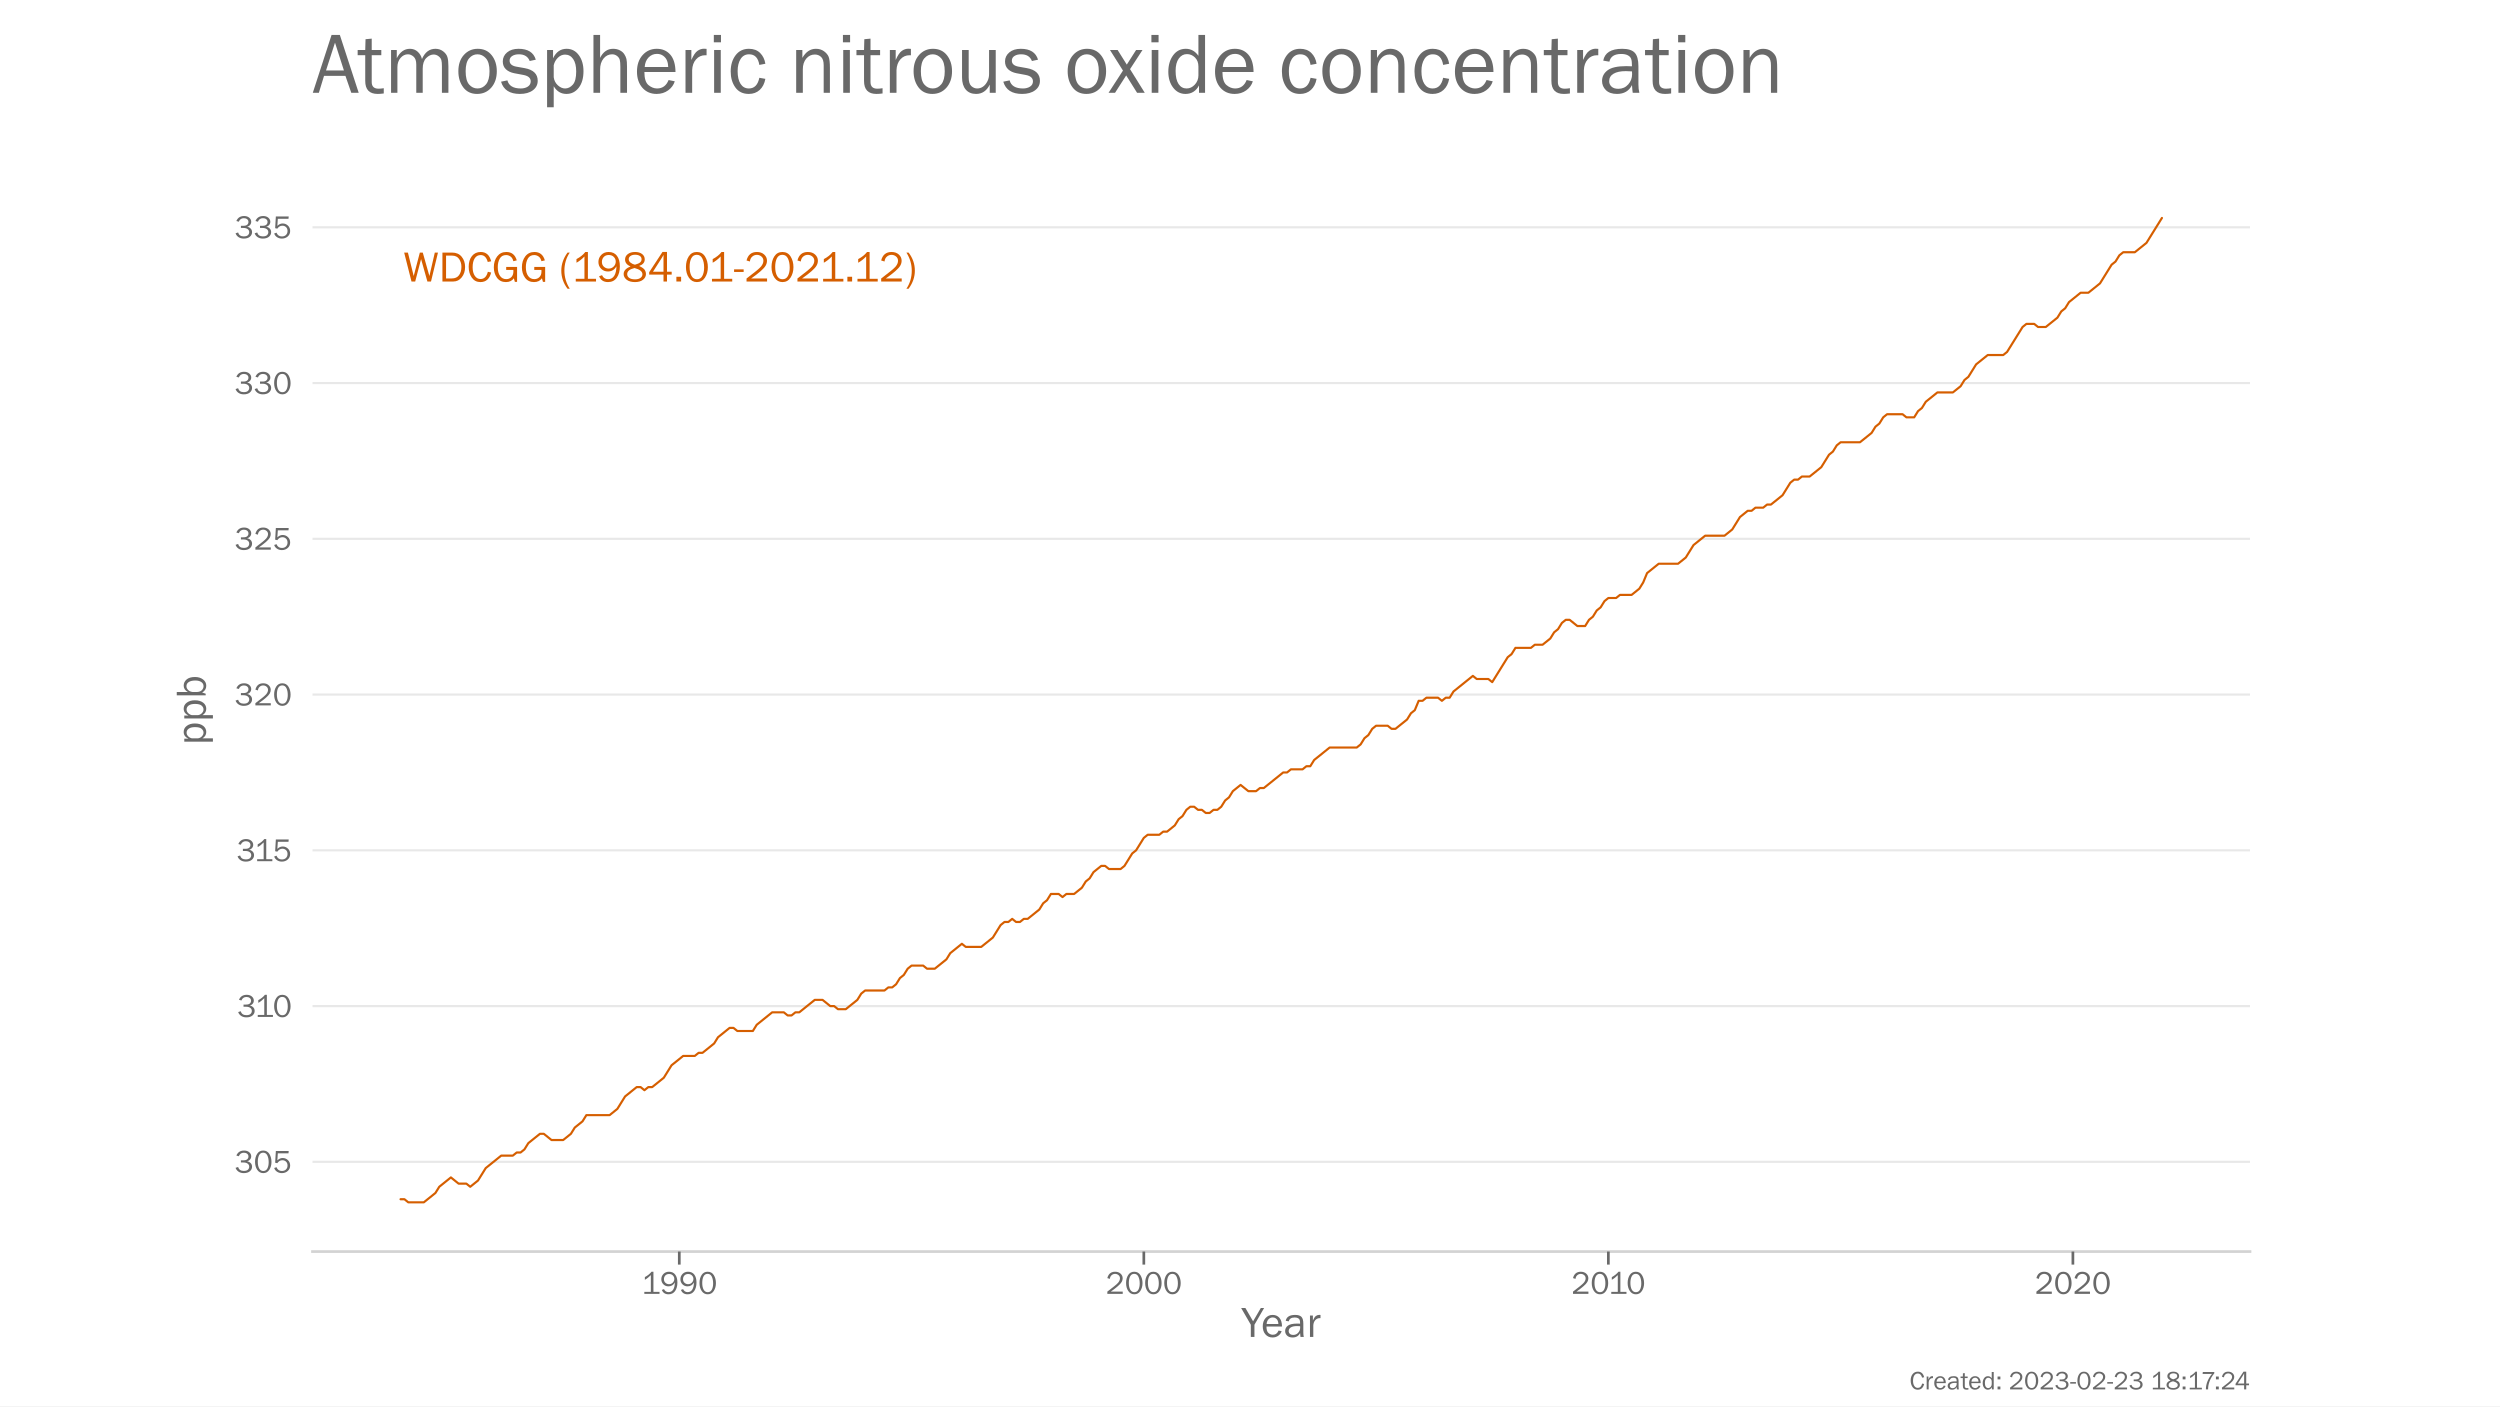
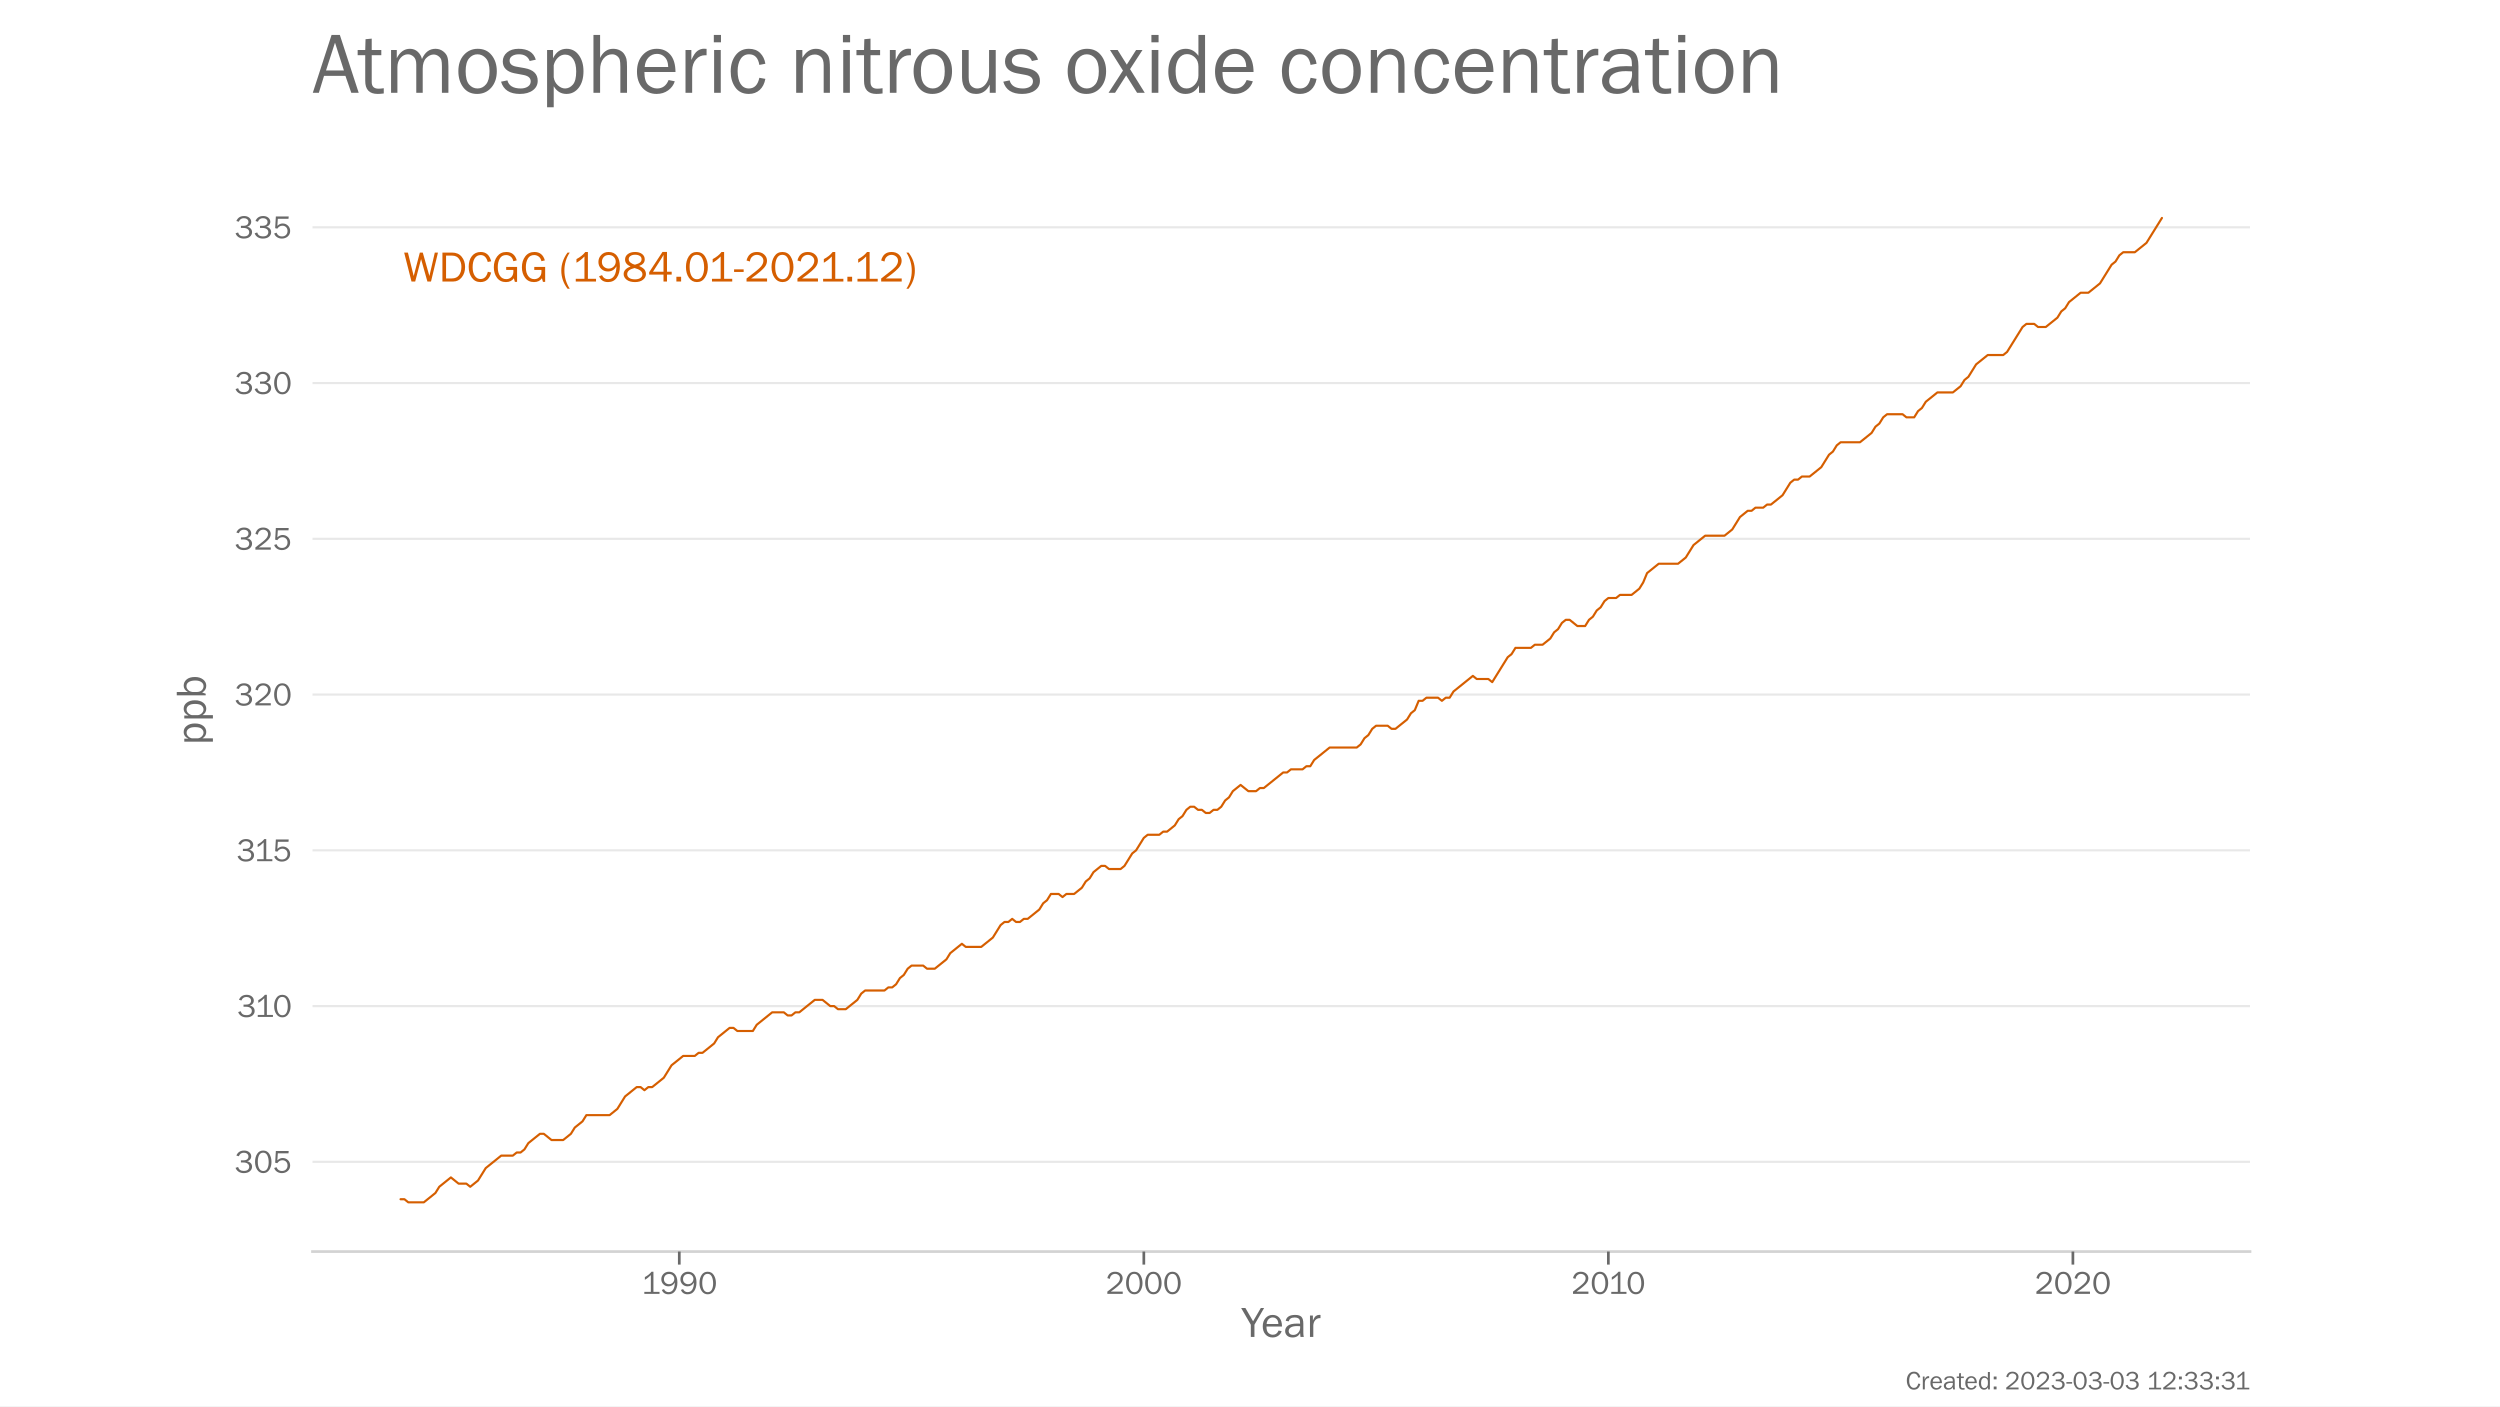
<svg xmlns="http://www.w3.org/2000/svg" xmlns:xlink="http://www.w3.org/1999/xlink" height="648pt" version="1.1" viewBox="0 0 1152 648" width="1152pt">
  <defs>
    <style type="text/css">*{stroke-linecap:butt;stroke-linejoin:round;}</style>
  </defs>
  <g id="figure_1">
    <g id="patch_1">
      <path d="M 0 648  L 1152 648  L 1152 0  L 0 0  z " style="fill:#ffffff;" />
    </g>
    <g id="axes_1">
      <g id="patch_2">
        <path d="M 144 576.72  L 1036.8 576.72  L 1036.8 77.76  L 144 77.76  z " style="fill:none;" />
      </g>
      <g id="patch_3">
        <path d="M 144 576.72  L 1036.8 576.72  " style="fill:none;stroke:#d3d3d3;stroke-linecap:square;stroke-linejoin:miter;stroke-width:1.25;" />
      </g>
      <g id="matplotlib.axis_1">
        <g id="xtick_1">
          <g id="line2d_1">
            <defs>
-               <path d="M 0 0  L 0 6  " id="m2ff2d1282c" style="stroke:#696969;stroke-width:1.25;" />
+               <path d="M 0 0  L 0 6  " id="mdd281d1980" style="stroke:#696969;stroke-width:1.25;" />
            </defs>
            <g>
-               <use style="fill:#696969;stroke:#696969;stroke-width:1.25;" x="313.017" xlink:href="#m2ff2d1282c" y="576.72" />
+               <use style="fill:#696969;stroke:#696969;stroke-width:1.25;" x="313.017" xlink:href="#mdd281d1980" y="576.72" />
            </g>
          </g>
          <g id="text_1">
            <g style="fill:#696969;" transform="translate(295.5275 596.2184)scale(0.15 -0.15)">
              <defs>
                <path d="M 55.859 6.203  L 55.859 0  L 9.188 0  L 9.188 6.203  L 29.203 6.203  L 29.203 57.672  Q 20.359 48.438 10.844 43.266  L 10.844 51.656  Q 23.969 58.547 31.203 68.016  L 37.156 68.016  L 37.156 6.203  z " id="FranklinGothic-Book-49" />
                <path d="M 5.719 12.156  L 12.406 14.594  Q 16.547 5.375 26.375 5.375  Q 35.891 5.375 40.703 13.375  Q 45.516 21.391 45.656 35.109  Q 39.109 23.094 25.984 23.094  Q 16.703 23.094 10.406 29.422  Q 4.109 35.75 4.109 45.062  Q 4.109 54.547 10.719 61.281  Q 17.328 68.016 27.594 68.016  Q 40.141 68.016 46.828 59.203  Q 53.516 50.391 53.516 34.969  Q 53.516 18.75 46.438 8.719  Q 39.359 -1.312 26.266 -1.312  Q 10.984 -1.312 5.719 12.156  z M 27.828 29.781  Q 34.719 29.781 39.375 34.594  Q 44.047 39.406 44.047 45.844  Q 44.047 52.094 39.625 56.578  Q 35.203 61.078 27.984 61.078  Q 20.656 61.078 16.406 56.469  Q 12.156 51.859 12.156 45.219  Q 12.156 38.094 16.859 33.938  Q 21.578 29.781 27.828 29.781  z " id="FranklinGothic-Book-57" />
                <path d="M 29.391 -1.312  Q 17.875 -1.312 10.984 8.672  Q 4.109 18.656 4.109 33.453  Q 4.109 48 10.641 58  Q 17.188 68.016 29.156 68.016  Q 41.656 68.016 48.125 57.562  Q 54.594 47.125 54.594 33.062  Q 54.594 19.281 47.953 8.984  Q 41.312 -1.312 29.391 -1.312  z M 29.438 5.219  Q 37.891 5.219 41.938 12.859  Q 46 20.516 46 32.078  Q 46 44.734 41.844 53.125  Q 37.703 61.531 29.047 61.531  Q 20.703 61.531 16.625 53.859  Q 12.547 46.188 12.547 33.688  Q 12.547 20.703 16.844 12.953  Q 21.141 5.219 29.438 5.219  z " id="FranklinGothic-Book-48" />
              </defs>
              <use xlink:href="#FranklinGothic-Book-49" />
              <use x="57.268" xlink:href="#FranklinGothic-Book-57" />
              <use x="115.91" xlink:href="#FranklinGothic-Book-57" />
              <use x="174.553" xlink:href="#FranklinGothic-Book-48" />
            </g>
          </g>
        </g>
        <g id="xtick_2">
          <g id="line2d_2">
            <g>
-               <use style="fill:#696969;stroke:#696969;stroke-width:1.25;" x="527.075" xlink:href="#m2ff2d1282c" y="576.72" />
+               <use style="fill:#696969;stroke:#696969;stroke-width:1.25;" x="527.075" xlink:href="#mdd281d1980" y="576.72" />
            </g>
          </g>
          <g id="text_2">
            <g style="fill:#696969;" transform="translate(509.4823 596.2184)scale(0.15 -0.15)">
              <defs>
                <path d="M 52.484 6.938  L 52.484 0  L 5.172 0  L 5.172 6.938  Q 33.203 27.938 38.594 34.594  Q 44 41.266 44 47.797  Q 44 53.906 39.453 57.656  Q 34.906 61.422 29 61.422  Q 22.906 61.422 18.219 57.297  Q 13.531 53.172 12.938 46.094  L 5.172 48.438  Q 10.062 68.016 29.109 68.016  Q 39.406 68.016 45.844 62.156  Q 52.297 56.297 52.297 47.859  Q 52.297 42.047 49.234 36.672  Q 46.188 31.297 37.688 23.828  Q 29.203 16.359 15.719 6.938  z " id="FranklinGothic-Book-50" />
              </defs>
              <use xlink:href="#FranklinGothic-Book-50" />
              <use x="58.643" xlink:href="#FranklinGothic-Book-48" />
              <use x="117.285" xlink:href="#FranklinGothic-Book-48" />
              <use x="175.928" xlink:href="#FranklinGothic-Book-48" />
            </g>
          </g>
        </g>
        <g id="xtick_3">
          <g id="line2d_3">
            <g>
-               <use style="fill:#696969;stroke:#696969;stroke-width:1.25;" x="741.132" xlink:href="#m2ff2d1282c" y="576.72" />
+               <use style="fill:#696969;stroke:#696969;stroke-width:1.25;" x="741.132" xlink:href="#mdd281d1980" y="576.72" />
            </g>
          </g>
          <g id="text_3">
            <g style="fill:#696969;" transform="translate(724.0653 596.2184)scale(0.15 -0.15)">
              <use xlink:href="#FranklinGothic-Book-50" />
              <use x="58.643" xlink:href="#FranklinGothic-Book-48" />
              <use x="113.535" xlink:href="#FranklinGothic-Book-49" />
              <use x="168.928" xlink:href="#FranklinGothic-Book-48" />
            </g>
          </g>
        </g>
        <g id="xtick_4">
          <g id="line2d_4">
            <g>
-               <use style="fill:#696969;stroke:#696969;stroke-width:1.25;" x="955.19" xlink:href="#m2ff2d1282c" y="576.72" />
+               <use style="fill:#696969;stroke:#696969;stroke-width:1.25;" x="955.19" xlink:href="#mdd281d1980" y="576.72" />
            </g>
          </g>
          <g id="text_4">
            <g style="fill:#696969;" transform="translate(937.5982 596.2184)scale(0.15 -0.15)">
              <use xlink:href="#FranklinGothic-Book-50" />
              <use x="58.643" xlink:href="#FranklinGothic-Book-48" />
              <use x="117.285" xlink:href="#FranklinGothic-Book-50" />
              <use x="175.928" xlink:href="#FranklinGothic-Book-48" />
            </g>
          </g>
        </g>
        <g id="text_5">
          <g style="fill:#696969;" transform="translate(572.1094 616.0481)scale(0.2 -0.2)">
            <defs>
              <path d="M 52 66.656  L 29.688 28.031  L 29.688 0  L 21.344 0  L 21.344 28.031  L -0.984 66.656  L 8.844 66.656  L 26.562 35.984  L 44.391 66.656  z " id="FranklinGothic-Book-89" />
              <path d="M 40.234 14.703  L 47.359 13.234  Q 45.406 6.938 39.734 2.812  Q 34.078 -1.312 26.422 -1.312  Q 16.312 -1.312 10.062 5.781  Q 3.812 12.891 3.812 24.422  Q 3.812 36.188 10.297 43.438  Q 16.797 50.688 26.609 50.688  Q 36.281 50.688 42.156 44  Q 48.047 37.312 48.188 23.969  L 12.359 23.969  Q 12.359 12.797 17.047 8.891  Q 21.734 4.984 26.953 4.984  Q 36.375 4.984 40.234 14.703  z M 39.797 29.688  Q 39.703 33.844 38.422 37.062  Q 37.156 40.281 34.125 42.547  Q 31.109 44.828 26.859 44.828  Q 21.141 44.828 17.156 40.719  Q 13.188 36.625 12.703 29.688  z " id="FranklinGothic-Book-101" />
              <path d="M 46.297 0  L 38.672 0  Q 38.234 2.344 37.797 8.891  Q 32.719 -1.312 20.516 -1.312  Q 12.203 -1.312 7.766 3.078  Q 3.328 7.469 3.328 13.625  Q 3.328 21.094 9.672 25.906  Q 16.016 30.719 31.25 30.719  Q 33.297 30.719 37.797 30.516  Q 37.797 36.375 36.891 38.984  Q 35.984 41.609 33.047 43.172  Q 30.125 44.734 25.344 44.734  Q 13.672 44.734 11.766 35.844  L 4.688 37.062  Q 7.281 50.688 26.469 50.688  Q 36.672 50.688 40.938 46.172  Q 45.219 41.656 45.219 30.516  L 45.219 9.578  Q 45.219 4.344 46.297 0  z M 37.797 24.656  Q 33.109 24.953 30.672 24.953  Q 21.578 24.953 16.547 21.969  Q 11.531 19 11.531 13.281  Q 11.531 9.672 14.234 7.125  Q 16.938 4.594 22.078 4.594  Q 29 4.594 33.469 9.625  Q 37.938 14.656 37.938 21.438  Q 37.938 22.797 37.797 24.656  z " id="FranklinGothic-Book-97" />
              <path d="M 15.328 0  L 7.672 0  L 7.672 49.312  L 14.406 49.312  L 14.406 37.797  Q 17.969 45.953 21.547 48.359  Q 25.141 50.781 28.906 50.781  Q 30.078 50.781 31.938 50.594  L 31.938 43.266  L 30.375 43.266  Q 24.031 43.266 19.828 38.531  Q 15.625 33.797 15.328 26.078  z " id="FranklinGothic-Book-114" />
            </defs>
            <use xlink:href="#FranklinGothic-Book-89" />
            <use x="45.025" xlink:href="#FranklinGothic-Book-101" />
            <use x="97.076" xlink:href="#FranklinGothic-Book-97" />
            <use x="149.957" xlink:href="#FranklinGothic-Book-114" />
          </g>
        </g>
      </g>
      <g id="matplotlib.axis_2">
        <g id="ytick_1">
          <g id="line2d_5">
-             <path clip-path="url(#pca52ec51ff)" d="M 144 535.379  L 1036.8 535.379  " style="fill:none;stroke:#d3d3d3;stroke-linecap:round;stroke-opacity:0.5;" />
+             <path clip-path="url(#pab00484974)" d="M 144 535.379  L 1036.8 535.379  " style="fill:none;stroke:#d3d3d3;stroke-linecap:round;stroke-opacity:0.5;" />
          </g>
          <g id="text_6">
            <g style="fill:#696969;" transform="translate(108.1117 540.3785)scale(0.15 -0.15)">
              <defs>
                <path d="M 19.344 31.344  L 19.344 37.984  L 26.953 37.984  Q 35.297 37.984 38.891 41.406  Q 42.484 44.828 42.484 49.703  Q 42.484 55.078 38.469 58.219  Q 34.469 61.375 28.422 61.375  Q 17.188 61.375 12.891 50.531  L 5.375 52.688  Q 11.812 68.016 29.203 68.016  Q 38.969 68.016 44.969 62.812  Q 50.984 57.625 50.984 50.297  Q 50.984 44.625 47.359 40.406  Q 43.75 36.188 38.094 35.109  Q 44.438 34.188 49 29.781  Q 53.562 25.391 53.562 18.406  Q 53.562 10.062 46.766 4.375  Q 39.984 -1.312 28.172 -1.312  Q 18.797 -1.312 12.125 3.125  Q 5.469 7.562 2.938 14.938  L 10.688 17.531  Q 14.203 5.469 28.031 5.469  Q 37.016 5.469 40.938 9.297  Q 44.875 13.141 44.875 18.453  Q 44.875 24.219 40.156 27.781  Q 35.453 31.344 26.953 31.344  z " id="FranklinGothic-Book-51" />
                <path d="M 48.875 66.656  L 48.188 59.469  L 15.438 59.469  L 14.016 37.844  Q 21.438 45.125 30.328 45.125  Q 39.703 45.125 46.516 38.625  Q 53.328 32.125 53.328 22.016  Q 53.328 11.766 45.922 5.219  Q 38.531 -1.312 27.828 -1.312  Q 19.438 -1.312 12.891 3.078  Q 6.344 7.469 4.297 14.453  L 11.422 16.891  Q 15.828 5.281 27.938 5.281  Q 35.891 5.281 40.578 9.984  Q 45.266 14.703 45.266 22.016  Q 45.266 29.688 40.625 33.984  Q 35.984 38.281 29.5 38.281  Q 20.016 38.281 13.812 29.203  L 7.234 30.609  L 9.375 66.656  z " id="FranklinGothic-Book-53" />
              </defs>
              <use xlink:href="#FranklinGothic-Book-51" />
              <use x="58.643" xlink:href="#FranklinGothic-Book-48" />
              <use x="117.285" xlink:href="#FranklinGothic-Book-53" />
            </g>
          </g>
        </g>
        <g id="ytick_2">
          <g id="line2d_6">
-             <path clip-path="url(#pca52ec51ff)" d="M 144 463.607  L 1036.8 463.607  " style="fill:none;stroke:#d3d3d3;stroke-linecap:round;stroke-opacity:0.5;" />
+             <path clip-path="url(#pab00484974)" d="M 144 463.607  L 1036.8 463.607  " style="fill:none;stroke:#d3d3d3;stroke-linecap:round;stroke-opacity:0.5;" />
          </g>
          <g id="text_7">
            <g style="fill:#696969;" transform="translate(109.3117 468.6063)scale(0.15 -0.15)">
              <use xlink:href="#FranklinGothic-Book-51" />
              <use x="53.893" xlink:href="#FranklinGothic-Book-49" />
              <use x="109.285" xlink:href="#FranklinGothic-Book-48" />
            </g>
          </g>
        </g>
        <g id="ytick_3">
          <g id="line2d_7">
-             <path clip-path="url(#pca52ec51ff)" d="M 144 391.835  L 1036.8 391.835  " style="fill:none;stroke:#d3d3d3;stroke-linecap:round;stroke-opacity:0.5;" />
+             <path clip-path="url(#pab00484974)" d="M 144 391.835  L 1036.8 391.835  " style="fill:none;stroke:#d3d3d3;stroke-linecap:round;stroke-opacity:0.5;" />
          </g>
          <g id="text_8">
            <g style="fill:#696969;" transform="translate(109.0305 396.8342)scale(0.15 -0.15)">
              <use xlink:href="#FranklinGothic-Book-51" />
              <use x="53.893" xlink:href="#FranklinGothic-Book-49" />
              <use x="111.16" xlink:href="#FranklinGothic-Book-53" />
            </g>
          </g>
        </g>
        <g id="ytick_4">
          <g id="line2d_8">
-             <path clip-path="url(#pca52ec51ff)" d="M 144 320.063  L 1036.8 320.063  " style="fill:none;stroke:#d3d3d3;stroke-linecap:round;stroke-opacity:0.5;" />
+             <path clip-path="url(#pab00484974)" d="M 144 320.063  L 1036.8 320.063  " style="fill:none;stroke:#d3d3d3;stroke-linecap:round;stroke-opacity:0.5;" />
          </g>
          <g id="text_9">
            <g style="fill:#696969;" transform="translate(108.1117 325.062)scale(0.15 -0.15)">
              <use xlink:href="#FranklinGothic-Book-51" />
              <use x="58.643" xlink:href="#FranklinGothic-Book-50" />
              <use x="117.285" xlink:href="#FranklinGothic-Book-48" />
            </g>
          </g>
        </g>
        <g id="ytick_5">
          <g id="line2d_9">
-             <path clip-path="url(#pca52ec51ff)" d="M 144 248.291  L 1036.8 248.291  " style="fill:none;stroke:#d3d3d3;stroke-linecap:round;stroke-opacity:0.5;" />
+             <path clip-path="url(#pab00484974)" d="M 144 248.291  L 1036.8 248.291  " style="fill:none;stroke:#d3d3d3;stroke-linecap:round;stroke-opacity:0.5;" />
          </g>
          <g id="text_10">
            <g style="fill:#696969;" transform="translate(108.1117 253.2899)scale(0.15 -0.15)">
              <use xlink:href="#FranklinGothic-Book-51" />
              <use x="58.643" xlink:href="#FranklinGothic-Book-50" />
              <use x="117.285" xlink:href="#FranklinGothic-Book-53" />
            </g>
          </g>
        </g>
        <g id="ytick_6">
          <g id="line2d_10">
-             <path clip-path="url(#pca52ec51ff)" d="M 144 176.518  L 1036.8 176.518  " style="fill:none;stroke:#d3d3d3;stroke-linecap:round;stroke-opacity:0.5;" />
+             <path clip-path="url(#pab00484974)" d="M 144 176.518  L 1036.8 176.518  " style="fill:none;stroke:#d3d3d3;stroke-linecap:round;stroke-opacity:0.5;" />
          </g>
          <g id="text_11">
            <g style="fill:#696969;" transform="translate(108.1117 181.5177)scale(0.15 -0.15)">
              <use xlink:href="#FranklinGothic-Book-51" />
              <use x="58.643" xlink:href="#FranklinGothic-Book-51" />
              <use x="117.285" xlink:href="#FranklinGothic-Book-48" />
            </g>
          </g>
        </g>
        <g id="ytick_7">
          <g id="line2d_11">
-             <path clip-path="url(#pca52ec51ff)" d="M 144 104.746  L 1036.8 104.746  " style="fill:none;stroke:#d3d3d3;stroke-linecap:round;stroke-opacity:0.5;" />
+             <path clip-path="url(#pab00484974)" d="M 144 104.746  L 1036.8 104.746  " style="fill:none;stroke:#d3d3d3;stroke-linecap:round;stroke-opacity:0.5;" />
          </g>
          <g id="text_12">
            <g style="fill:#696969;" transform="translate(108.1117 109.7455)scale(0.15 -0.15)">
              <use xlink:href="#FranklinGothic-Book-51" />
              <use x="58.643" xlink:href="#FranklinGothic-Book-51" />
              <use x="117.285" xlink:href="#FranklinGothic-Book-53" />
            </g>
          </g>
        </g>
        <g id="text_13">
          <g style="fill:#696969;" transform="translate(94.78047 343.2962)rotate(-90)scale(0.2 -0.2)">
            <defs>
              <path d="M 15.328 -16.656  L 7.672 -16.656  L 7.672 49.312  L 14.547 49.312  L 14.547 39.75  Q 19.781 50.688 30.125 50.688  Q 38.875 50.688 44.234 43.375  Q 49.609 36.078 49.609 24.906  Q 49.609 12.844 44.094 5.766  Q 38.578 -1.312 29.938 -1.312  Q 20.656 -1.312 15.328 7.516  z M 15.328 31.781  L 15.328 17.922  Q 16.062 12.312 20.062 8.641  Q 24.078 4.984 28.422 4.984  Q 33.453 4.984 37.328 9.375  Q 41.219 13.766 41.219 24.562  Q 41.219 33.891 37.703 38.938  Q 34.188 44 28.375 44  Q 23.781 44 20.141 40.422  Q 16.5 36.859 15.328 31.781  z " id="FranklinGothic-Book-112" />
              <path d="M 11.375 0  L 7.672 0  L 7.672 66.656  L 15.328 66.656  L 15.328 41.109  Q 20.609 50.688 29.891 50.688  Q 38.375 50.688 44.109 44  Q 49.859 37.312 49.859 24.562  Q 49.859 13.578 44.219 6.125  Q 38.578 -1.312 29.547 -1.312  Q 19.484 -1.312 14.109 8.156  z M 15.328 19.344  Q 15.875 11.766 20 8.344  Q 24.125 4.938 28.719 4.938  Q 34.578 4.938 38.156 10.016  Q 41.75 15.094 41.75 23.922  Q 41.75 33.453 38.281 38.891  Q 34.812 44.344 28.656 44.344  Q 23.828 44.344 19.938 40.453  Q 16.062 36.578 15.328 30.422  z " id="FranklinGothic-Book-98" />
            </defs>
            <use xlink:href="#FranklinGothic-Book-112" />
            <use x="53.418" xlink:href="#FranklinGothic-Book-112" />
            <use x="106.836" xlink:href="#FranklinGothic-Book-98" />
          </g>
        </g>
      </g>
      <g id="text_14">
        <g style="fill:#696969;" transform="translate(144 42.76)scale(0.4 -0.4)">
          <defs>
            <path d="M 53.219 0  L 44.672 0  L 37.938 19.484  L 13.281 19.484  L 7.328 0  L 0.344 0  L 21.969 66.656  L 31.5 66.656  z M 36.188 25.734  L 25.922 57.766  L 15.578 25.734  z " id="FranklinGothic-Book-65" />
            <path d="M 30.031 5.281  L 30.031 -0.781  Q 25.984 -1.312 23 -1.312  Q 8.688 -1.312 8.688 13.625  L 8.688 43.312  L -0.047 43.312  L -0.047 49.312  L 8.688 49.312  L 9.031 61.719  L 16.156 62.406  L 16.156 49.312  L 27.203 49.312  L 27.203 43.312  L 16.156 43.312  L 16.156 12.359  Q 16.156 4.734 24.078 4.734  Q 26.703 4.734 30.031 5.281  z " id="FranklinGothic-Book-116" />
            <path d="M 73.734 0  L 66.266 0  L 66.266 30.672  Q 66.266 35.406 65.594 37.766  Q 64.938 40.141 62.391 42.109  Q 59.859 44.094 56.688 44.094  Q 52.297 44.094 48.219 40.062  Q 44.141 36.031 44.141 27.781  L 44.141 0  L 36.719 0  L 36.719 32.469  Q 36.719 38.969 33.609 41.656  Q 30.516 44.344 27.094 44.344  Q 22.219 44.344 18.594 40.141  Q 14.984 35.938 14.984 29.5  L 14.984 0  L 7.672 0  L 7.672 49.312  L 14.266 49.312  L 14.266 39.844  Q 19.781 50.688 29.438 50.688  Q 34.766 50.688 38.469 47.219  Q 42.188 43.75 43.266 38.875  Q 48.344 50.688 58.844 50.688  Q 63.875 50.688 67.656 47.797  Q 71.438 44.922 72.578 41.188  Q 73.734 37.453 73.734 30.672  z " id="FranklinGothic-Book-109" />
            <path d="M 25.344 -1.312  Q 15.188 -1.312 9.5 6.203  Q 3.812 13.719 3.812 24.859  Q 3.812 36.625 10.203 43.656  Q 16.609 50.688 26.125 50.688  Q 36.328 50.688 42.203 43.281  Q 48.094 35.891 48.094 24.812  Q 48.094 13.281 41.75 5.984  Q 35.406 -1.312 25.344 -1.312  z M 25.922 4.984  Q 31.781 4.984 35.734 9.812  Q 39.703 14.656 39.703 24.859  Q 39.703 35.109 35.547 39.719  Q 31.391 44.344 25.828 44.344  Q 20.125 44.344 16.156 39.672  Q 12.203 35.016 12.203 24.906  Q 12.203 14.203 16.156 9.594  Q 20.125 4.984 25.922 4.984  z " id="FranklinGothic-Book-111" />
            <path d="M 1.031 12.797  L 8.344 14.312  Q 10.797 4.984 23.781 4.984  Q 28.562 4.984 31.875 7.125  Q 35.203 9.281 35.203 13.188  Q 35.203 19 26.766 20.562  L 16.359 22.516  Q 10.25 23.688 6.641 27.094  Q 3.031 30.516 3.031 36.141  Q 3.031 42.328 7.953 46.5  Q 12.891 50.688 21.234 50.688  Q 37.312 50.688 41.062 38.141  L 34.031 36.625  Q 31 44.344 21.578 44.344  Q 16.891 44.344 13.891 42.406  Q 10.891 40.484 10.891 37.016  Q 10.891 31.547 18.562 30.125  L 28.172 28.422  Q 43.266 25.688 43.266 13.812  Q 43.266 7.031 37.641 2.859  Q 32.031 -1.312 22.703 -1.312  Q 5.172 -1.312 1.031 12.797  z " id="FranklinGothic-Book-115" />
            <path d="M 46.344 0  L 38.672 0  L 38.672 29.938  Q 38.672 35.203 38.016 37.844  Q 37.359 40.484 34.891 42.406  Q 32.422 44.344 29.203 44.344  Q 23.297 44.344 19.312 39.5  Q 15.328 34.672 15.328 26.562  L 15.328 0  L 7.672 0  L 7.672 66.656  L 15.328 66.656  L 15.328 40.234  Q 20.562 50.688 30.281 50.688  Q 34.625 50.688 38.016 48.969  Q 41.406 47.266 43.203 44.484  Q 45.016 41.703 45.672 38.984  Q 46.344 36.281 46.344 29.938  z " id="FranklinGothic-Book-104" />
            <path d="M 15.578 66.656  L 15.578 58.156  L 7.328 58.156  L 7.328 66.656  z M 15.328 49.312  L 15.328 0  L 7.672 0  L 7.672 49.312  z " id="FranklinGothic-Book-105" />
            <path d="M 36.812 17.281  L 43.75 16.062  Q 42.281 7.906 37.25 3.297  Q 32.234 -1.312 24.703 -1.312  Q 14.5 -1.312 9.156 6.203  Q 3.812 13.719 3.812 24.562  Q 3.812 35.797 9.453 43.234  Q 15.094 50.688 24.812 50.688  Q 32.859 50.688 37.719 45.875  Q 42.578 41.062 43.75 33.453  L 36.812 32.125  Q 34.859 44.344 25 44.344  Q 18.656 44.344 15.234 38.938  Q 11.812 33.547 11.812 24.953  Q 11.812 15.484 15.203 10.234  Q 18.609 4.984 24.75 4.984  Q 34.281 4.984 36.812 17.281  z " id="FranklinGothic-Book-99" />
            <path id="FranklinGothic-Book-32" />
            <path d="M 46.531 0  L 39.359 0  L 39.359 31.688  Q 39.359 38.531 36.375 41.312  Q 33.406 44.094 29.156 44.094  Q 23.297 44.094 19.312 39.406  Q 15.328 34.719 15.328 27.047  L 15.328 0  L 7.672 0  L 7.672 49.312  L 14.797 49.312  L 14.797 40.234  Q 20.797 50.688 30.375 50.688  Q 35.891 50.688 39.766 47.828  Q 43.656 44.969 45.094 41.406  Q 46.531 37.844 46.531 28.516  z " id="FranklinGothic-Book-110" />
            <path d="M 46.484 0  L 39.594 0  L 39.594 9.422  Q 34.328 -1.312 23.875 -1.312  Q 16.312 -1.312 11.984 3.656  Q 7.672 8.641 7.672 17.828  L 7.672 49.312  L 15.328 49.312  L 15.328 17.828  Q 15.328 10.5 18.375 7.734  Q 21.438 4.984 25.094 4.984  Q 28.812 4.984 31.812 7.078  Q 34.812 9.188 36.812 13.062  Q 38.812 16.938 38.812 21.531  L 38.812 49.312  L 46.484 49.312  z " id="FranklinGothic-Book-117" />
            <path d="M 42.047 0  L 33.203 0  L 20.656 20.016  L 7.812 0  L 0.344 0  L 16.938 25.594  L 1.953 49.312  L 10.797 49.312  L 21.344 32.469  L 32.078 49.312  L 39.453 49.312  L 25.094 27.25  z " id="FranklinGothic-Book-120" />
            <path d="M 46.188 66.656  L 46.188 0  L 39.203 0  L 39.203 8.453  Q 34.031 -1.312 23.641 -1.312  Q 14.984 -1.312 9.422 5.938  Q 3.859 13.188 3.859 24.266  Q 3.859 35.594 9.375 43.141  Q 14.891 50.688 24.031 50.688  Q 32.906 50.688 38.531 42.578  L 38.531 66.656  z M 38.531 30.281  Q 38.531 36.766 34.562 40.672  Q 30.609 44.578 25.344 44.578  Q 19.625 44.578 15.938 39.5  Q 12.25 34.422 12.25 25.25  Q 12.25 15.328 15.641 10.156  Q 19.047 4.984 24.953 4.984  Q 30.328 4.984 34.422 9.469  Q 38.531 13.969 38.531 20.016  z " id="FranklinGothic-Book-100" />
          </defs>
          <use xlink:href="#FranklinGothic-Book-65" />
          <use x="52.064" xlink:href="#FranklinGothic-Book-116" />
          <use x="82.826" xlink:href="#FranklinGothic-Book-109" />
          <use x="164.223" xlink:href="#FranklinGothic-Book-111" />
          <use x="216.176" xlink:href="#FranklinGothic-Book-115" />
          <use x="262.562" xlink:href="#FranklinGothic-Book-112" />
          <use x="315.98" xlink:href="#FranklinGothic-Book-104" />
          <use x="369.984" xlink:href="#FranklinGothic-Book-101" />
          <use x="422.035" xlink:href="#FranklinGothic-Book-114" />
          <use x="454.994" xlink:href="#FranklinGothic-Book-105" />
          <use x="477.943" xlink:href="#FranklinGothic-Book-99" />
          <use x="524.525" xlink:href="#FranklinGothic-Book-32" />
          <use x="549.525" xlink:href="#FranklinGothic-Book-110" />
          <use x="603.725" xlink:href="#FranklinGothic-Book-105" />
          <use x="626.674" xlink:href="#FranklinGothic-Book-116" />
          <use x="657.436" xlink:href="#FranklinGothic-Book-114" />
          <use x="688.645" xlink:href="#FranklinGothic-Book-111" />
          <use x="740.598" xlink:href="#FranklinGothic-Book-117" />
          <use x="794.748" xlink:href="#FranklinGothic-Book-115" />
          <use x="841.135" xlink:href="#FranklinGothic-Book-32" />
          <use x="866.135" xlink:href="#FranklinGothic-Book-111" />
          <use x="916.713" xlink:href="#FranklinGothic-Book-120" />
          <use x="959.096" xlink:href="#FranklinGothic-Book-105" />
          <use x="982.045" xlink:href="#FranklinGothic-Book-100" />
          <use x="1035.902" xlink:href="#FranklinGothic-Book-101" />
          <use x="1087.953" xlink:href="#FranklinGothic-Book-32" />
          <use x="1112.953" xlink:href="#FranklinGothic-Book-99" />
          <use x="1159.535" xlink:href="#FranklinGothic-Book-111" />
          <use x="1211.488" xlink:href="#FranklinGothic-Book-110" />
          <use x="1265.688" xlink:href="#FranklinGothic-Book-99" />
          <use x="1312.27" xlink:href="#FranklinGothic-Book-101" />
          <use x="1364.32" xlink:href="#FranklinGothic-Book-110" />
          <use x="1418.52" xlink:href="#FranklinGothic-Book-116" />
          <use x="1449.281" xlink:href="#FranklinGothic-Book-114" />
          <use x="1482.24" xlink:href="#FranklinGothic-Book-97" />
          <use x="1535.121" xlink:href="#FranklinGothic-Book-116" />
          <use x="1565.883" xlink:href="#FranklinGothic-Book-105" />
          <use x="1588.832" xlink:href="#FranklinGothic-Book-111" />
          <use x="1640.785" xlink:href="#FranklinGothic-Book-110" />
        </g>
      </g>
      <g id="legend_1">
        <g id="line2d_12" />
        <g id="text_15">
          <g style="fill:#d55e00;" transform="translate(185.856 129.7184)scale(0.2 -0.2)">
            <defs>
              <path d="M 79.828 66.656  L 63.766 0  L 55.422 0  L 40.875 51.703  L 27.344 0  L 18.797 0  L 1.906 66.656  L 10.547 66.656  L 23.875 12.641  L 38.031 66.656  L 44.781 66.656  L 60.062 12.641  L 72.516 66.656  z " id="FranklinGothic-Book-87" />
              <path d="M 8.344 0  L 8.344 66.656  L 30.719 66.656  Q 44.828 66.656 52.688 57.031  Q 60.547 47.406 60.547 33.5  Q 60.547 19.391 52.875 9.688  Q 45.219 0 33.453 0  z M 16.703 7.078  L 30.219 7.078  Q 40.969 7.078 46.531 14.5  Q 52.094 21.922 52.094 34.078  Q 52.094 43.953 46.797 51.812  Q 41.5 59.672 30.219 59.672  L 16.703 59.672  z " id="FranklinGothic-Book-68" />
              <path d="M 48.297 22.406  L 55.906 20.703  Q 50.438 -1.312 31.203 -1.312  Q 18.562 -1.312 11.359 8.891  Q 4.156 19.094 4.156 33.984  Q 4.156 49.359 11.672 58.688  Q 19.188 68.016 31.844 68.016  Q 50.594 68.016 55.906 46.578  L 48.047 45.016  Q 43.75 60.938 31.781 60.938  Q 22.953 60.938 18.094 53.531  Q 13.234 46.141 13.234 32.766  Q 13.234 20.516 18.203 13.109  Q 23.188 5.719 31.391 5.719  Q 44.141 5.719 48.297 22.406  z " id="FranklinGothic-Book-67" />
              <path d="M 57.719 33.594  L 57.719 -0.875  L 52.594 -0.875  L 50.297 7.469  Q 44.141 -1.312 31.984 -1.312  Q 18.797 -1.312 11.469 8.594  Q 4.156 18.5 4.156 32.672  Q 4.156 47.797 11.906 57.906  Q 19.672 68.016 33.016 68.016  Q 51.422 68.016 57.031 48.688  L 49.125 46.781  Q 47.406 54.203 42.719 57.562  Q 38.031 60.938 32.469 60.938  Q 22.609 60.938 17.922 52.969  Q 13.234 45.016 13.234 33.016  Q 13.234 20.062 18.484 12.766  Q 23.734 5.469 32.766 5.469  Q 39.797 5.469 44.5 10.125  Q 49.219 14.797 49.219 23  Q 49.219 24.516 49.125 26.609  L 32.625 26.609  L 32.625 33.594  z " id="FranklinGothic-Book-71" />
              <path d="M 24.703 -16.656  L 19.578 -16.656  Q 5.219 2.203 5.219 25.094  Q 5.219 46.969 19.578 66.656  L 24.703 66.656  Q 12.359 48.25 12.359 25  Q 12.359 2.828 24.703 -16.656  z " id="FranklinGothic-Book-40" />
              <path d="M 19.484 34.578  Q 6.844 40.094 6.844 50.594  Q 6.844 58.203 13.141 63.109  Q 19.438 68.016 29.828 68.016  Q 40.094 68.016 46.141 63.297  Q 52.203 58.594 52.203 50.984  Q 52.203 40.375 39.266 35.797  Q 49.703 30.953 52.359 26.453  Q 55.031 21.969 55.031 17.484  Q 55.031 9.469 48.219 4.078  Q 41.406 -1.312 29.734 -1.312  Q 17.281 -1.312 10.438 4.172  Q 3.609 9.672 3.609 17.234  Q 3.609 28.516 19.484 34.578  z M 29.594 38.719  Q 37.984 40.969 41.453 43.891  Q 44.922 46.828 44.922 51.219  Q 44.922 56.344 40.797 59  Q 36.672 61.672 29.938 61.672  Q 23.484 61.672 19.375 58.859  Q 15.281 56.062 15.281 51.312  Q 15.281 46.625 19.844 43.203  Q 24.422 39.797 29.594 38.719  z M 28.656 31.062  Q 11.766 27.047 11.766 16.938  Q 11.766 11.672 16.375 8.328  Q 21 4.984 29.984 4.984  Q 37.594 4.984 42.234 8.25  Q 46.875 11.531 46.875 16.609  Q 46.875 26.312 28.656 31.062  z " id="FranklinGothic-Book-56" />
              <path d="M 44.094 0  L 36.031 0  L 36.031 15.875  L 3.078 15.875  L 3.078 21.484  L 33.641 68.062  L 44.094 68.062  L 44.094 22.469  L 54.891 22.469  L 54.891 15.875  L 44.094 15.875  z M 36.031 22.469  L 36.031 54  Q 36.031 57.422 36.188 61.375  Q 34.078 57.516 32.562 55.125  L 11.766 22.469  z " id="FranklinGothic-Book-52" />
              <path d="M 17.969 10.938  L 17.969 0  L 7.078 0  L 7.078 10.938  z " id="FranklinGothic-Book-46" />
              <path d="M 23.531 27.984  L 23.531 22.016  L 1.469 22.016  L 1.469 27.984  z " id="FranklinGothic-Book-45" />
              <path d="M 4.641 66.656  L 9.719 66.656  Q 24.125 47.797 24.125 24.906  Q 24.125 3.031 9.719 -16.656  L 4.641 -16.656  Q 17 1.766 17 25  Q 17 47.172 4.641 66.656  z " id="FranklinGothic-Book-41" />
            </defs>
            <use xlink:href="#FranklinGothic-Book-87" />
            <use x="81.738" xlink:href="#FranklinGothic-Book-68" />
            <use x="146.436" xlink:href="#FranklinGothic-Book-67" />
            <use x="204.346" xlink:href="#FranklinGothic-Book-71" />
            <use x="269.043" xlink:href="#FranklinGothic-Book-71" />
            <use x="333.74" xlink:href="#FranklinGothic-Book-32" />
            <use x="358.74" xlink:href="#FranklinGothic-Book-40" />
            <use x="388.086" xlink:href="#FranklinGothic-Book-49" />
            <use x="445.354" xlink:href="#FranklinGothic-Book-57" />
            <use x="503.996" xlink:href="#FranklinGothic-Book-56" />
            <use x="563.389" xlink:href="#FranklinGothic-Book-52" />
            <use x="622.031" xlink:href="#FranklinGothic-Book-46" />
            <use x="647.031" xlink:href="#FranklinGothic-Book-48" />
            <use x="701.924" xlink:href="#FranklinGothic-Book-49" />
            <use x="760.566" xlink:href="#FranklinGothic-Book-45" />
            <use x="785.566" xlink:href="#FranklinGothic-Book-50" />
            <use x="844.209" xlink:href="#FranklinGothic-Book-48" />
            <use x="902.852" xlink:href="#FranklinGothic-Book-50" />
            <use x="957.994" xlink:href="#FranklinGothic-Book-49" />
            <use x="1016.012" xlink:href="#FranklinGothic-Book-46" />
            <use x="1037.137" xlink:href="#FranklinGothic-Book-49" />
            <use x="1095.779" xlink:href="#FranklinGothic-Book-50" />
            <use x="1154.422" xlink:href="#FranklinGothic-Book-41" />
          </g>
        </g>
      </g>
      <g id="line2d_13">
-         <path clip-path="url(#pca52ec51ff)" d="M 184.582 552.605  L 186.366 552.605  L 188.149 554.04  L 195.285 554.04  L 200.636 549.734  L 202.42 546.863  L 207.771 542.556  L 211.339 545.427  L 214.907 545.427  L 216.691 546.863  L 220.258 543.992  L 223.826 538.25  L 230.961 532.508  L 236.312 532.508  L 238.096 531.073  L 239.88 531.073  L 241.664 529.637  L 243.448 526.767  L 248.799 522.46  L 250.583 522.46  L 254.151 525.331  L 259.502 525.331  L 263.07 522.46  L 264.854 519.589  L 268.421 516.718  L 270.205 513.848  L 280.908 513.848  L 284.476 510.977  L 288.043 505.235  L 293.395 500.929  L 295.178 500.929  L 296.962 502.364  L 298.746 500.929  L 300.53 500.929  L 305.881 496.622  L 309.449 490.881  L 314.8 486.574  L 320.152 486.574  L 321.936 485.139  L 323.719 485.139  L 329.071 480.832  L 330.855 477.962  L 336.206 473.655  L 337.99 473.655  L 339.774 475.091  L 346.909 475.091  L 348.693 472.22  L 355.828 466.478  L 361.18 466.478  L 362.963 467.913  L 364.747 467.913  L 366.531 466.478  L 368.315 466.478  L 375.45 460.736  L 379.018 460.736  L 382.585 463.607  L 384.369 463.607  L 386.153 465.043  L 389.721 465.043  L 395.072 460.736  L 396.856 457.865  L 398.64 456.43  L 407.559 456.43  L 409.343 454.994  L 411.126 454.994  L 412.91 453.559  L 414.694 450.688  L 416.478 449.253  L 418.262 446.382  L 420.046 444.946  L 425.397 444.946  L 427.181 446.382  L 430.748 446.382  L 436.1 442.075  L 437.884 439.205  L 443.235 434.898  L 445.019 436.334  L 452.154 436.334  L 457.506 432.027  L 461.073 426.286  L 462.857 424.85  L 464.641 424.85  L 466.425 423.415  L 468.209 424.85  L 469.992 424.85  L 471.776 423.415  L 473.56 423.415  L 478.911 419.108  L 480.695 416.237  L 482.479 414.802  L 484.263 411.931  L 487.831 411.931  L 489.614 413.367  L 491.398 411.931  L 494.966 411.931  L 498.533 409.06  L 500.317 406.189  L 502.101 404.754  L 503.885 401.883  L 507.453 399.012  L 509.236 399.012  L 511.02 400.448  L 516.372 400.448  L 518.155 399.012  L 521.723 393.27  L 523.507 391.835  L 527.075 386.093  L 528.858 384.658  L 534.21 384.658  L 535.994 383.222  L 537.777 383.222  L 541.345 380.351  L 543.129 377.481  L 544.913 376.045  L 546.697 373.174  L 548.48 371.739  L 550.264 371.739  L 552.048 373.174  L 553.832 373.174  L 555.616 374.61  L 557.399 374.61  L 559.183 373.174  L 560.967 373.174  L 562.751 371.739  L 564.535 368.868  L 566.318 367.432  L 568.102 364.562  L 571.67 361.691  L 575.238 364.562  L 578.805 364.562  L 580.589 363.126  L 582.373 363.126  L 591.292 355.949  L 593.076 355.949  L 594.86 354.513  L 600.211 354.513  L 601.995 353.078  L 603.779 353.078  L 605.562 350.207  L 612.698 344.465  L 625.184 344.465  L 626.968 343.03  L 628.752 340.159  L 630.536 338.724  L 632.32 335.853  L 634.103 334.417  L 639.455 334.417  L 641.239 335.853  L 643.023 335.853  L 648.374 331.546  L 650.158 328.675  L 651.942 327.24  L 653.725 322.934  L 655.509 322.934  L 657.293 321.498  L 662.645 321.498  L 664.428 322.934  L 666.212 321.498  L 667.996 321.498  L 669.78 318.627  L 678.699 311.45  L 680.483 312.886  L 685.834 312.886  L 687.618 314.321  L 694.753 302.837  L 696.537 301.402  L 698.321 298.531  L 705.456 298.531  L 707.24 297.096  L 710.808 297.096  L 714.375 294.225  L 716.159 291.354  L 717.943 289.918  L 719.727 287.048  L 721.51 285.612  L 723.294 285.612  L 726.862 288.483  L 730.43 288.483  L 732.213 285.612  L 733.997 284.177  L 735.781 281.306  L 737.565 279.87  L 739.349 276.999  L 741.132 275.564  L 744.7 275.564  L 746.484 274.129  L 751.835 274.129  L 755.403 271.258  L 757.187 268.387  L 758.971 264.081  L 764.322 259.774  L 773.241 259.774  L 776.809 256.903  L 780.376 251.162  L 785.728 246.855  L 794.647 246.855  L 798.215 243.984  L 801.782 238.243  L 805.35 235.372  L 807.134 235.372  L 808.917 233.936  L 812.485 233.936  L 814.269 232.501  L 816.053 232.501  L 821.404 228.194  L 824.972 222.453  L 826.756 221.017  L 828.539 221.017  L 830.323 219.582  L 833.891 219.582  L 839.242 215.275  L 842.81 209.534  L 844.594 208.098  L 846.378 205.227  L 848.161 203.792  L 857.081 203.792  L 862.432 199.486  L 864.216 196.615  L 866 195.179  L 867.783 192.308  L 869.567 190.873  L 876.702 190.873  L 878.486 192.308  L 882.054 192.308  L 883.838 189.437  L 885.622 188.002  L 887.405 185.131  L 892.757 180.825  L 899.892 180.825  L 903.46 177.954  L 905.244 175.083  L 907.027 173.648  L 910.595 167.906  L 915.946 163.599  L 923.082 163.599  L 924.866 162.164  L 932.001 150.681  L 933.785 149.245  L 937.352 149.245  L 939.136 150.681  L 942.704 150.681  L 948.055 146.374  L 949.839 143.503  L 951.623 142.068  L 953.407 139.197  L 958.758 134.891  L 962.326 134.891  L 967.677 130.584  L 973.029 121.972  L 974.812 120.536  L 976.596 117.665  L 978.38 116.23  L 983.731 116.23  L 989.083 111.924  L 996.218 100.44  L 996.218 100.44  " style="fill:none;stroke:#d55e00;stroke-linecap:round;" />
+         <path clip-path="url(#pab00484974)" d="M 184.582 552.605  L 186.366 552.605  L 188.149 554.04  L 195.285 554.04  L 200.636 549.734  L 202.42 546.863  L 207.771 542.556  L 211.339 545.427  L 214.907 545.427  L 216.691 546.863  L 220.258 543.992  L 223.826 538.25  L 230.961 532.508  L 236.312 532.508  L 238.096 531.073  L 239.88 531.073  L 241.664 529.637  L 243.448 526.767  L 248.799 522.46  L 250.583 522.46  L 254.151 525.331  L 259.502 525.331  L 263.07 522.46  L 264.854 519.589  L 268.421 516.718  L 270.205 513.848  L 280.908 513.848  L 284.476 510.977  L 288.043 505.235  L 293.395 500.929  L 295.178 500.929  L 296.962 502.364  L 298.746 500.929  L 300.53 500.929  L 305.881 496.622  L 309.449 490.881  L 314.8 486.574  L 320.152 486.574  L 321.936 485.139  L 323.719 485.139  L 329.071 480.832  L 330.855 477.962  L 336.206 473.655  L 337.99 473.655  L 339.774 475.091  L 346.909 475.091  L 348.693 472.22  L 355.828 466.478  L 361.18 466.478  L 362.963 467.913  L 364.747 467.913  L 366.531 466.478  L 368.315 466.478  L 375.45 460.736  L 379.018 460.736  L 382.585 463.607  L 384.369 463.607  L 386.153 465.043  L 389.721 465.043  L 395.072 460.736  L 396.856 457.865  L 398.64 456.43  L 407.559 456.43  L 409.343 454.994  L 411.126 454.994  L 412.91 453.559  L 414.694 450.688  L 416.478 449.253  L 418.262 446.382  L 420.046 444.946  L 425.397 444.946  L 427.181 446.382  L 430.748 446.382  L 436.1 442.075  L 437.884 439.205  L 443.235 434.898  L 445.019 436.334  L 452.154 436.334  L 457.506 432.027  L 461.073 426.286  L 462.857 424.85  L 464.641 424.85  L 466.425 423.415  L 468.209 424.85  L 469.992 424.85  L 471.776 423.415  L 473.56 423.415  L 478.911 419.108  L 480.695 416.237  L 482.479 414.802  L 484.263 411.931  L 487.831 411.931  L 489.614 413.367  L 491.398 411.931  L 494.966 411.931  L 498.533 409.06  L 500.317 406.189  L 502.101 404.754  L 503.885 401.883  L 507.453 399.012  L 509.236 399.012  L 511.02 400.448  L 516.372 400.448  L 518.155 399.012  L 521.723 393.27  L 523.507 391.835  L 527.075 386.093  L 528.858 384.658  L 534.21 384.658  L 535.994 383.222  L 537.777 383.222  L 541.345 380.351  L 543.129 377.481  L 544.913 376.045  L 546.697 373.174  L 548.48 371.739  L 550.264 371.739  L 552.048 373.174  L 553.832 373.174  L 555.616 374.61  L 557.399 374.61  L 559.183 373.174  L 560.967 373.174  L 562.751 371.739  L 564.535 368.868  L 566.318 367.432  L 568.102 364.562  L 571.67 361.691  L 575.238 364.562  L 578.805 364.562  L 580.589 363.126  L 582.373 363.126  L 591.292 355.949  L 593.076 355.949  L 594.86 354.513  L 600.211 354.513  L 601.995 353.078  L 603.779 353.078  L 605.562 350.207  L 612.698 344.465  L 625.184 344.465  L 626.968 343.03  L 628.752 340.159  L 630.536 338.724  L 632.32 335.853  L 634.103 334.417  L 639.455 334.417  L 641.239 335.853  L 643.023 335.853  L 648.374 331.546  L 650.158 328.675  L 651.942 327.24  L 653.725 322.934  L 655.509 322.934  L 657.293 321.498  L 662.645 321.498  L 664.428 322.934  L 666.212 321.498  L 667.996 321.498  L 669.78 318.627  L 678.699 311.45  L 680.483 312.886  L 685.834 312.886  L 687.618 314.321  L 694.753 302.837  L 696.537 301.402  L 698.321 298.531  L 705.456 298.531  L 707.24 297.096  L 710.808 297.096  L 714.375 294.225  L 716.159 291.354  L 717.943 289.918  L 719.727 287.048  L 721.51 285.612  L 723.294 285.612  L 726.862 288.483  L 730.43 288.483  L 732.213 285.612  L 733.997 284.177  L 735.781 281.306  L 737.565 279.87  L 739.349 276.999  L 741.132 275.564  L 744.7 275.564  L 746.484 274.129  L 751.835 274.129  L 755.403 271.258  L 757.187 268.387  L 758.971 264.081  L 764.322 259.774  L 773.241 259.774  L 776.809 256.903  L 780.376 251.162  L 785.728 246.855  L 794.647 246.855  L 798.215 243.984  L 801.782 238.243  L 805.35 235.372  L 807.134 235.372  L 808.917 233.936  L 812.485 233.936  L 814.269 232.501  L 816.053 232.501  L 821.404 228.194  L 824.972 222.453  L 826.756 221.017  L 828.539 221.017  L 830.323 219.582  L 833.891 219.582  L 839.242 215.275  L 842.81 209.534  L 844.594 208.098  L 846.378 205.227  L 848.161 203.792  L 857.081 203.792  L 862.432 199.486  L 864.216 196.615  L 866 195.179  L 867.783 192.308  L 869.567 190.873  L 876.702 190.873  L 878.486 192.308  L 882.054 192.308  L 883.838 189.437  L 885.622 188.002  L 887.405 185.131  L 892.757 180.825  L 899.892 180.825  L 903.46 177.954  L 905.244 175.083  L 907.027 173.648  L 910.595 167.906  L 915.946 163.599  L 923.082 163.599  L 924.866 162.164  L 932.001 150.681  L 933.785 149.245  L 937.352 149.245  L 939.136 150.681  L 942.704 150.681  L 948.055 146.374  L 949.839 143.503  L 951.623 142.068  L 953.407 139.197  L 958.758 134.891  L 962.326 134.891  L 967.677 130.584  L 973.029 121.972  L 974.812 120.536  L 976.596 117.665  L 978.38 116.23  L 983.731 116.23  L 989.083 111.924  L 996.218 100.44  L 996.218 100.44  " style="fill:none;stroke:#d55e00;stroke-linecap:round;" />
      </g>
    </g>
    <g id="text_16">
      <g id="patch_4">
-         <path d="M 875.979 646.183  L 1040.76 646.183  L 1040.76 628.265  L 875.979 628.265  z " style="fill:#ffffff;stroke:#ffffff;stroke-linejoin:miter;" />
-       </g>
-       <g style="fill:#696969;" transform="translate(879.9394 640.224)scale(0.12 -0.12)">
+         <path d="M 874.209 646.183  L 1040.76 646.183  L 1040.76 628.265  L 874.209 628.265  z " style="fill:#ffffff;stroke:#ffffff;stroke-linejoin:miter;" />
+       </g>
+       <g style="fill:#696969;" transform="translate(878.1694 640.224)scale(0.12 -0.12)">
        <defs>
          <path d="M 17.969 49.312  L 17.969 38.375  L 7.078 38.375  L 7.078 49.312  z M 17.969 10.984  L 17.969 0  L 7.078 0  L 7.078 10.984  z " id="FranklinGothic-Book-58" />
-           <path d="M 28.078 0  L 19.484 0  Q 19.484 16.75 26.312 32.594  Q 33.156 48.438 43.062 59.328  L 6.891 59.328  L 7.719 66.656  L 51.766 66.656  L 51.766 61.672  Q 39.844 47.312 33.938 31.781  Q 28.031 16.266 28.031 2.297  Q 28.031 1.516 28.078 0  z " id="FranklinGothic-Book-55" />
        </defs>
        <use xlink:href="#FranklinGothic-Book-67" />
        <use x="57.91" xlink:href="#FranklinGothic-Book-114" />
        <use x="90.869" xlink:href="#FranklinGothic-Book-101" />
        <use x="142.92" xlink:href="#FranklinGothic-Book-97" />
        <use x="195.801" xlink:href="#FranklinGothic-Book-116" />
        <use x="224.812" xlink:href="#FranklinGothic-Book-101" />
        <use x="276.863" xlink:href="#FranklinGothic-Book-100" />
        <use x="330.721" xlink:href="#FranklinGothic-Book-58" />
        <use x="355.721" xlink:href="#FranklinGothic-Book-32" />
        <use x="380.721" xlink:href="#FranklinGothic-Book-50" />
        <use x="439.363" xlink:href="#FranklinGothic-Book-48" />
        <use x="498.006" xlink:href="#FranklinGothic-Book-50" />
        <use x="556.648" xlink:href="#FranklinGothic-Book-51" />
        <use x="615.291" xlink:href="#FranklinGothic-Book-45" />
        <use x="640.291" xlink:href="#FranklinGothic-Book-48" />
-         <use x="698.934" xlink:href="#FranklinGothic-Book-50" />
+         <use x="698.934" xlink:href="#FranklinGothic-Book-51" />
        <use x="757.576" xlink:href="#FranklinGothic-Book-45" />
-         <use x="782.576" xlink:href="#FranklinGothic-Book-50" />
+         <use x="782.576" xlink:href="#FranklinGothic-Book-48" />
        <use x="841.219" xlink:href="#FranklinGothic-Book-51" />
        <use x="899.861" xlink:href="#FranklinGothic-Book-32" />
        <use x="924.861" xlink:href="#FranklinGothic-Book-49" />
-         <use x="982.879" xlink:href="#FranklinGothic-Book-56" />
-         <use x="1041.521" xlink:href="#FranklinGothic-Book-58" />
-         <use x="1066.521" xlink:href="#FranklinGothic-Book-49" />
-         <use x="1118.289" xlink:href="#FranklinGothic-Book-55" />
-         <use x="1169.307" xlink:href="#FranklinGothic-Book-58" />
-         <use x="1194.307" xlink:href="#FranklinGothic-Book-50" />
-         <use x="1248.574" xlink:href="#FranklinGothic-Book-52" />
+         <use x="983.504" xlink:href="#FranklinGothic-Book-50" />
+         <use x="1042.146" xlink:href="#FranklinGothic-Book-58" />
+         <use x="1067.146" xlink:href="#FranklinGothic-Book-51" />
+         <use x="1125.789" xlink:href="#FranklinGothic-Book-51" />
+         <use x="1184.432" xlink:href="#FranklinGothic-Book-58" />
+         <use x="1209.432" xlink:href="#FranklinGothic-Book-51" />
+         <use x="1263.324" xlink:href="#FranklinGothic-Book-49" />
      </g>
    </g>
  </g>
  <defs>
-     <clipPath id="pca52ec51ff">
+     <clipPath id="pab00484974">
      <rect height="498.96" width="892.8" x="144" y="77.76" />
    </clipPath>
  </defs>
</svg>
